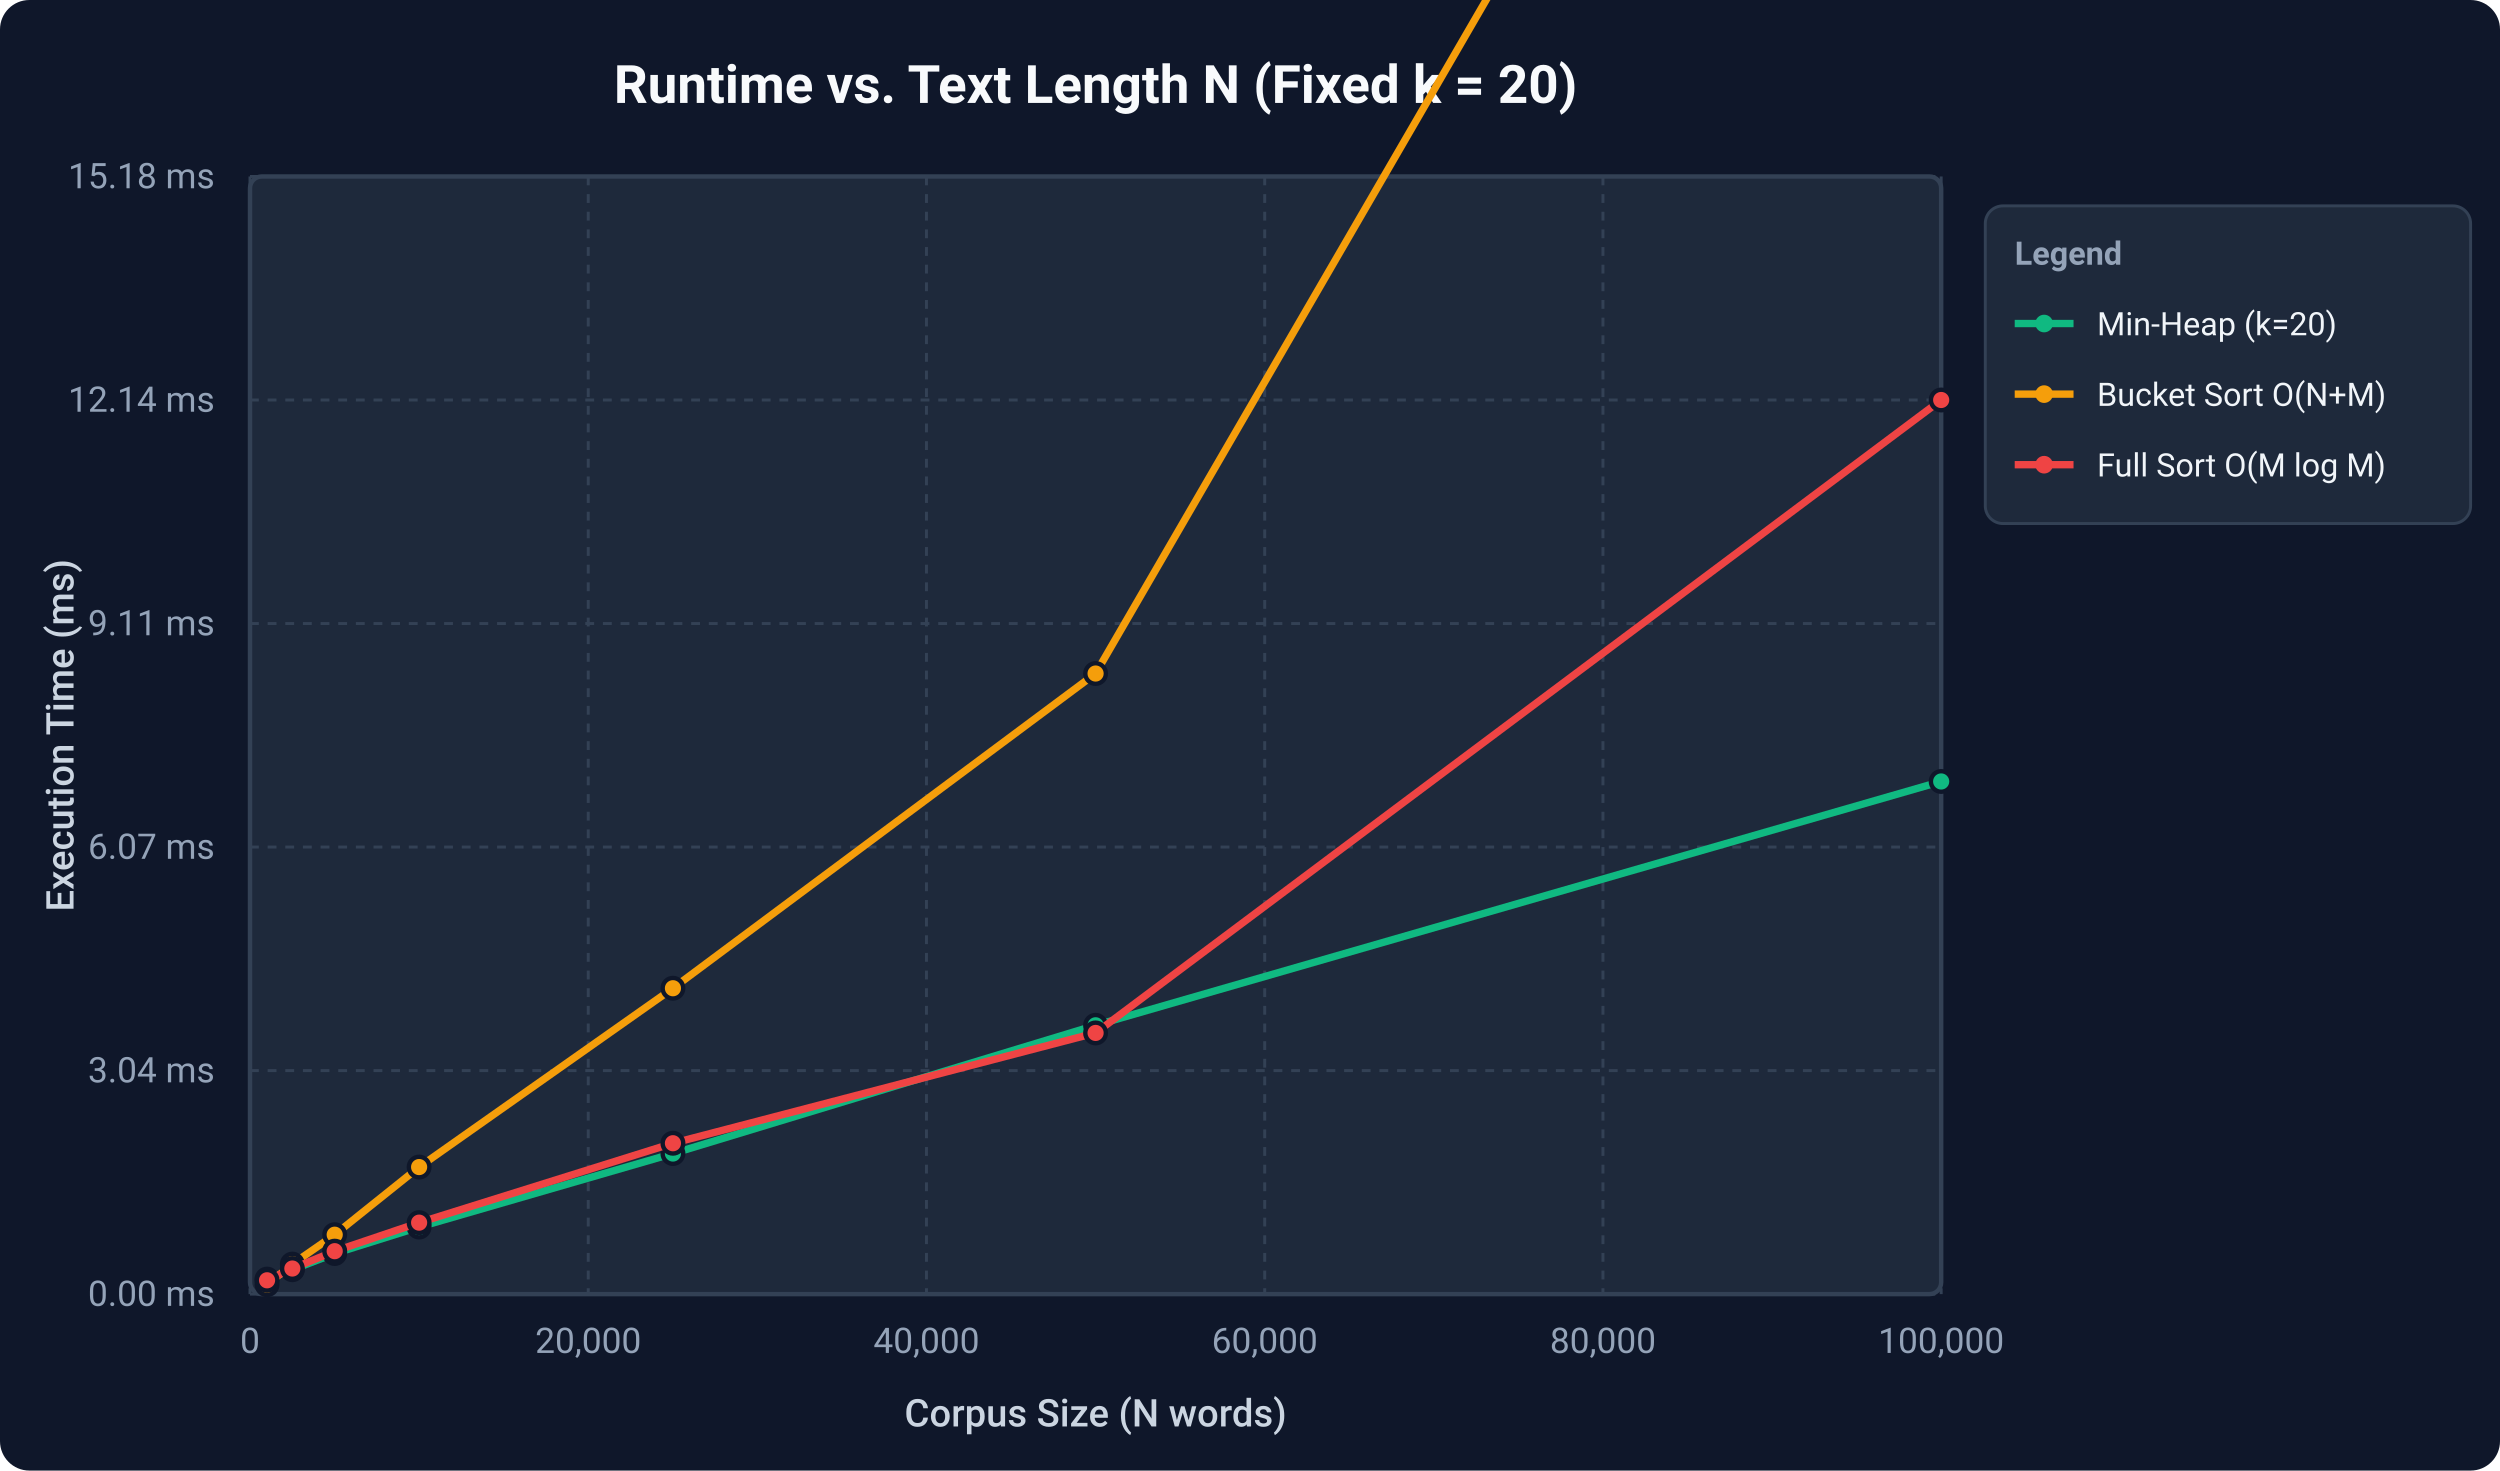
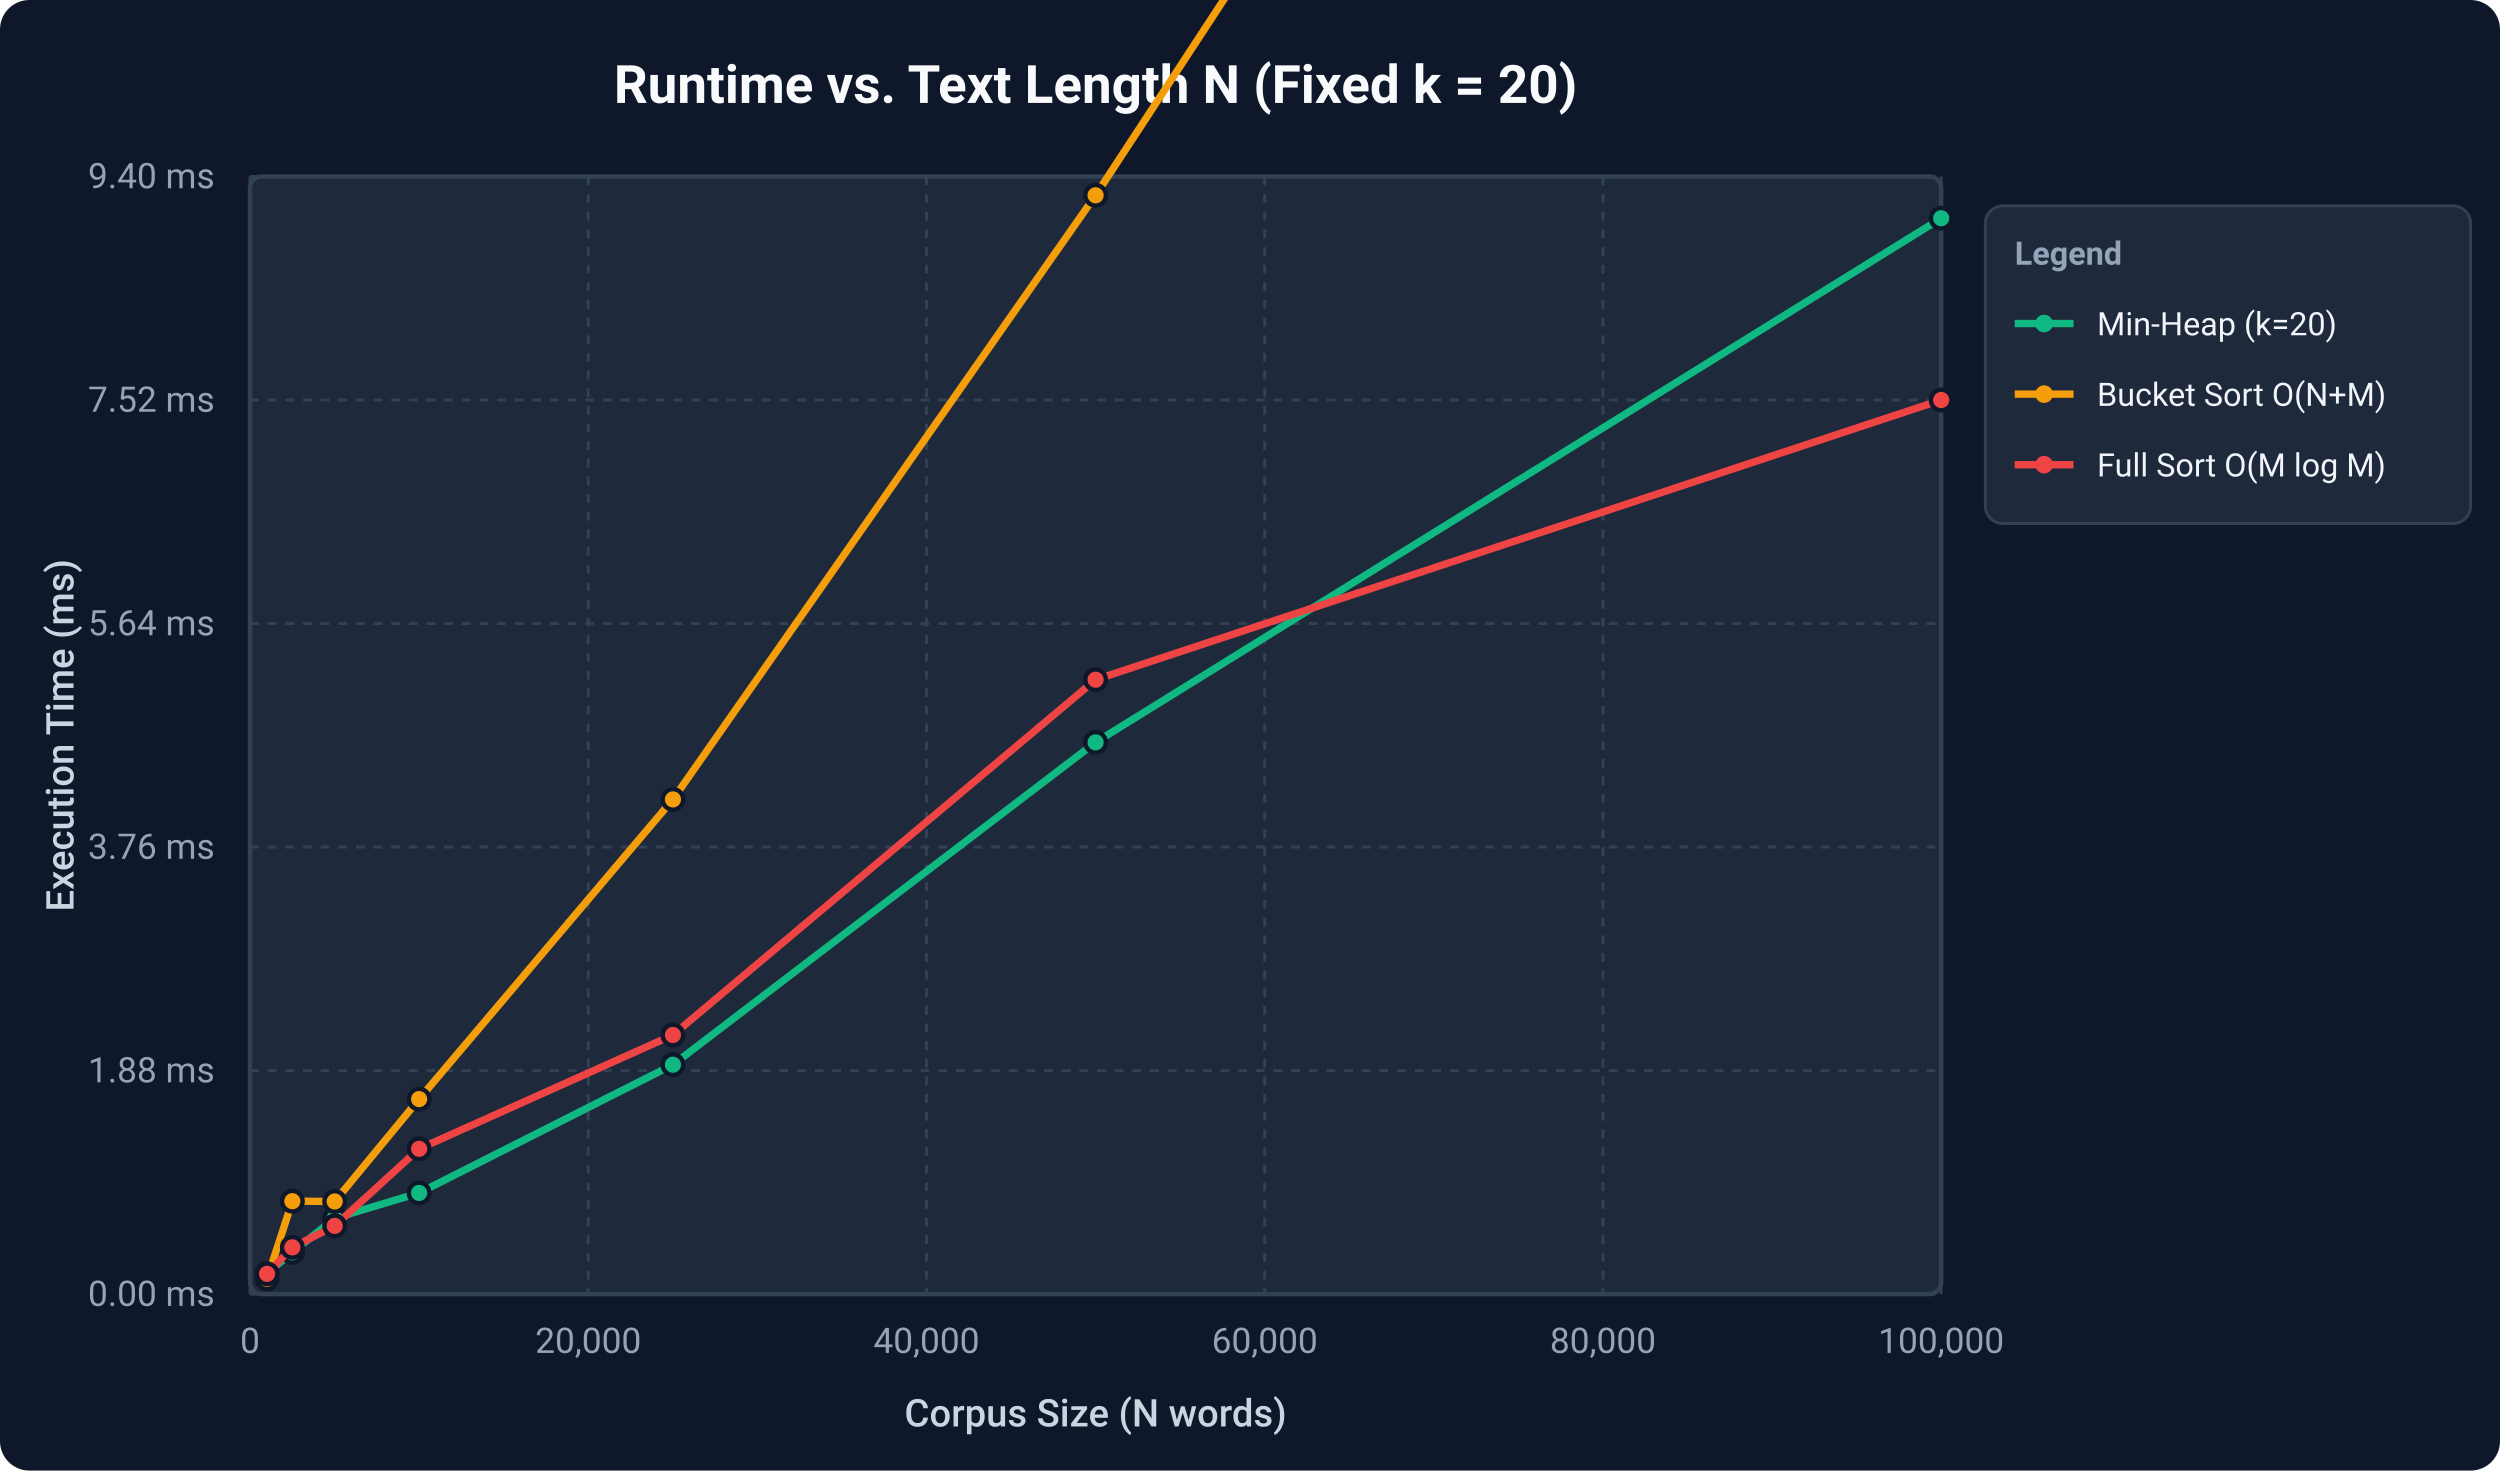
<svg xmlns="http://www.w3.org/2000/svg" viewBox="0 0 850 500" width="100%" height="100%" style="background-color: #0f172a; font-family: -apple-system, BlinkMacSystemFont, Segoe UI, Roboto, Helvetica, Arial, sans-serif;">
  <rect width="850" height="500" fill="#0f172a" rx="10" />
  <rect x="85" y="60" width="575" height="380" fill="#1e293b" stroke="#334155" stroke-width="1.5" rx="4" />
  <text x="372.5" y="35" text-anchor="middle" fill="#f8fafc" font-size="18" font-weight="600">Runtime vs. Text Length N (Fixed k = 20)</text>
  <line x1="85.0" y1="60" x2="85.0" y2="440" stroke="#334155" stroke-dasharray="3,3" stroke-width="1" />
  <text x="85.0" y="460" text-anchor="middle" fill="#94a3b8" font-size="12">0</text>
  <line x1="200.0" y1="60" x2="200.0" y2="440" stroke="#334155" stroke-dasharray="3,3" stroke-width="1" />
  <text x="200.0" y="460" text-anchor="middle" fill="#94a3b8" font-size="12">20,000</text>
  <line x1="315.0" y1="60" x2="315.0" y2="440" stroke="#334155" stroke-dasharray="3,3" stroke-width="1" />
  <text x="315.0" y="460" text-anchor="middle" fill="#94a3b8" font-size="12">40,000</text>
  <line x1="430.0" y1="60" x2="430.0" y2="440" stroke="#334155" stroke-dasharray="3,3" stroke-width="1" />
  <text x="430.0" y="460" text-anchor="middle" fill="#94a3b8" font-size="12">60,000</text>
  <line x1="545.0" y1="60" x2="545.0" y2="440" stroke="#334155" stroke-dasharray="3,3" stroke-width="1" />
  <text x="545.0" y="460" text-anchor="middle" fill="#94a3b8" font-size="12">80,000</text>
  <line x1="660.0" y1="60" x2="660.0" y2="440" stroke="#334155" stroke-dasharray="3,3" stroke-width="1" />
  <text x="660.0" y="460" text-anchor="middle" fill="#94a3b8" font-size="12">100,000</text>
  <line x1="85" y1="440.0" x2="660" y2="440.0" stroke="#334155" stroke-dasharray="3,3" stroke-width="1" />
  <text x="73" y="444.0" text-anchor="end" fill="#94a3b8" font-size="12">0.00 ms</text>
  <line x1="85" y1="364.0" x2="660" y2="364.0" stroke="#334155" stroke-dasharray="3,3" stroke-width="1" />
-   <text x="73" y="368.0" text-anchor="end" fill="#94a3b8" font-size="12">3.04 ms</text>
+   <text x="73" y="368.0" text-anchor="end" fill="#94a3b8" font-size="12">1.88 ms</text>
  <line x1="85" y1="288.0" x2="660" y2="288.0" stroke="#334155" stroke-dasharray="3,3" stroke-width="1" />
-   <text x="73" y="292.0" text-anchor="end" fill="#94a3b8" font-size="12">6.07 ms</text>
+   <text x="73" y="292.0" text-anchor="end" fill="#94a3b8" font-size="12">3.76 ms</text>
  <line x1="85" y1="212.0" x2="660" y2="212.0" stroke="#334155" stroke-dasharray="3,3" stroke-width="1" />
-   <text x="73" y="216.0" text-anchor="end" fill="#94a3b8" font-size="12">9.11 ms</text>
+   <text x="73" y="216.0" text-anchor="end" fill="#94a3b8" font-size="12">5.64 ms</text>
  <line x1="85" y1="136.0" x2="660" y2="136.0" stroke="#334155" stroke-dasharray="3,3" stroke-width="1" />
-   <text x="73" y="140.0" text-anchor="end" fill="#94a3b8" font-size="12">12.14 ms</text>
+   <text x="73" y="140.0" text-anchor="end" fill="#94a3b8" font-size="12">7.52 ms</text>
  <line x1="85" y1="60.0" x2="660" y2="60.0" stroke="#334155" stroke-dasharray="3,3" stroke-width="1" />
-   <text x="73" y="64.0" text-anchor="end" fill="#94a3b8" font-size="12">15.18 ms</text>
+   <text x="73" y="64.0" text-anchor="end" fill="#94a3b8" font-size="12">9.40 ms</text>
  <text x="372.5" y="485" text-anchor="middle" fill="#cbd5e1" font-size="13" font-weight="500">Corpus Size (N words)</text>
  <text x="25" y="250.0" text-anchor="middle" fill="#cbd5e1" font-size="13" font-weight="500" transform="rotate(-90 25 250.0)">Execution Time (ms)</text>
-   <path d="M90.8,434.9 L99.4,431.7 L113.8,426.2 L142.5,417.2 L228.8,392.2 L372.5,348.6 L660.0,265.7" fill="none" stroke="#10b981" stroke-width="2.5" stroke-linejoin="round" />
-   <circle cx="90.8" cy="434.9" r="3.5" fill="#10b981" stroke="#0f172a" stroke-width="1.5" />
-   <circle cx="99.4" cy="431.7" r="3.5" fill="#10b981" stroke="#0f172a" stroke-width="1.5" />
-   <circle cx="113.8" cy="426.2" r="3.5" fill="#10b981" stroke="#0f172a" stroke-width="1.5" />
-   <circle cx="142.5" cy="417.2" r="3.5" fill="#10b981" stroke="#0f172a" stroke-width="1.5" />
-   <circle cx="228.8" cy="392.2" r="3.5" fill="#10b981" stroke="#0f172a" stroke-width="1.5" />
-   <circle cx="372.5" cy="348.6" r="3.5" fill="#10b981" stroke="#0f172a" stroke-width="1.5" />
-   <circle cx="660.0" cy="265.7" r="3.5" fill="#10b981" stroke="#0f172a" stroke-width="1.5" />
-   <path d="M90.8,436.8 L99.4,429.8 L113.8,419.8 L142.5,396.8 L228.8,336.0 L372.5,229.0 L660.0,-266.8" fill="none" stroke="#f59e0b" stroke-width="2.5" stroke-linejoin="round" />
-   <circle cx="90.8" cy="436.8" r="3.5" fill="#f59e0b" stroke="#0f172a" stroke-width="1.5" />
-   <circle cx="99.4" cy="429.8" r="3.5" fill="#f59e0b" stroke="#0f172a" stroke-width="1.5" />
-   <circle cx="113.8" cy="419.8" r="3.5" fill="#f59e0b" stroke="#0f172a" stroke-width="1.5" />
-   <circle cx="142.5" cy="396.8" r="3.5" fill="#f59e0b" stroke="#0f172a" stroke-width="1.5" />
-   <circle cx="228.8" cy="336.0" r="3.5" fill="#f59e0b" stroke="#0f172a" stroke-width="1.5" />
-   <circle cx="372.5" cy="229.0" r="3.5" fill="#f59e0b" stroke="#0f172a" stroke-width="1.5" />
-   <circle cx="660.0" cy="-266.8" r="3.5" fill="#f59e0b" stroke="#0f172a" stroke-width="1.5" />
-   <path d="M90.8,435.3 L99.4,431.3 L113.8,425.4 L142.5,415.7 L228.8,388.7 L372.5,351.2 L660.0,136.0" fill="none" stroke="#ef4444" stroke-width="2.5" stroke-linejoin="round" />
-   <circle cx="90.8" cy="435.3" r="3.5" fill="#ef4444" stroke="#0f172a" stroke-width="1.5" />
-   <circle cx="99.4" cy="431.3" r="3.5" fill="#ef4444" stroke="#0f172a" stroke-width="1.5" />
-   <circle cx="113.8" cy="425.4" r="3.5" fill="#ef4444" stroke="#0f172a" stroke-width="1.5" />
-   <circle cx="142.5" cy="415.7" r="3.5" fill="#ef4444" stroke="#0f172a" stroke-width="1.5" />
-   <circle cx="228.8" cy="388.7" r="3.5" fill="#ef4444" stroke="#0f172a" stroke-width="1.5" />
-   <circle cx="372.5" cy="351.2" r="3.5" fill="#ef4444" stroke="#0f172a" stroke-width="1.5" />
+   <path d="M90.8,432.9 L99.4,425.8 L113.8,414.2 L142.5,405.6 L228.8,362.0 L372.5,252.4 L660.0,74.2" fill="none" stroke="#10b981" stroke-width="2.5" stroke-linejoin="round" />
+   <circle cx="90.8" cy="432.9" r="3.5" fill="#10b981" stroke="#0f172a" stroke-width="1.5" />
+   <circle cx="99.4" cy="425.8" r="3.5" fill="#10b981" stroke="#0f172a" stroke-width="1.5" />
+   <circle cx="113.8" cy="414.2" r="3.5" fill="#10b981" stroke="#0f172a" stroke-width="1.5" />
+   <circle cx="142.5" cy="405.6" r="3.5" fill="#10b981" stroke="#0f172a" stroke-width="1.5" />
+   <circle cx="228.8" cy="362.0" r="3.5" fill="#10b981" stroke="#0f172a" stroke-width="1.5" />
+   <circle cx="372.5" cy="252.4" r="3.5" fill="#10b981" stroke="#0f172a" stroke-width="1.5" />
+   <circle cx="660.0" cy="74.2" r="3.5" fill="#10b981" stroke="#0f172a" stroke-width="1.5" />
+   <path d="M90.8,434.8 L99.4,408.4 L113.8,408.5 L142.5,373.7 L228.8,271.8 L372.5,66.4 L660.0,-372.2" fill="none" stroke="#f59e0b" stroke-width="2.5" stroke-linejoin="round" />
+   <circle cx="90.8" cy="434.8" r="3.5" fill="#f59e0b" stroke="#0f172a" stroke-width="1.5" />
+   <circle cx="99.4" cy="408.4" r="3.5" fill="#f59e0b" stroke="#0f172a" stroke-width="1.5" />
+   <circle cx="113.8" cy="408.5" r="3.5" fill="#f59e0b" stroke="#0f172a" stroke-width="1.5" />
+   <circle cx="142.5" cy="373.7" r="3.5" fill="#f59e0b" stroke="#0f172a" stroke-width="1.5" />
+   <circle cx="228.8" cy="271.8" r="3.5" fill="#f59e0b" stroke="#0f172a" stroke-width="1.5" />
+   <circle cx="372.5" cy="66.4" r="3.5" fill="#f59e0b" stroke="#0f172a" stroke-width="1.5" />
+   <circle cx="660.0" cy="-372.2" r="3.5" fill="#f59e0b" stroke="#0f172a" stroke-width="1.5" />
+   <path d="M90.8,433.1 L99.4,424.1 L113.8,416.8 L142.5,390.6 L228.8,351.9 L372.5,231.1 L660.0,136.0" fill="none" stroke="#ef4444" stroke-width="2.5" stroke-linejoin="round" />
+   <circle cx="90.8" cy="433.1" r="3.5" fill="#ef4444" stroke="#0f172a" stroke-width="1.5" />
+   <circle cx="99.4" cy="424.1" r="3.5" fill="#ef4444" stroke="#0f172a" stroke-width="1.5" />
+   <circle cx="113.8" cy="416.8" r="3.5" fill="#ef4444" stroke="#0f172a" stroke-width="1.5" />
+   <circle cx="142.5" cy="390.6" r="3.5" fill="#ef4444" stroke="#0f172a" stroke-width="1.5" />
+   <circle cx="228.8" cy="351.9" r="3.5" fill="#ef4444" stroke="#0f172a" stroke-width="1.5" />
+   <circle cx="372.5" cy="231.1" r="3.5" fill="#ef4444" stroke="#0f172a" stroke-width="1.5" />
  <circle cx="660.0" cy="136.0" r="3.5" fill="#ef4444" stroke="#0f172a" stroke-width="1.5" />
  <rect x="675" y="70" width="165" height="108" fill="#1e293b" stroke="#334155" rx="6" />
  <text x="685" y="90" fill="#94a3b8" font-size="11" font-weight="600" text-transform="uppercase">Legend</text>
  <line x1="685" y1="110" x2="705" y2="110" stroke="#10b981" stroke-width="2.5" />
  <circle cx="695" cy="110" r="3" fill="#10b981" />
  <text x="713" y="114" fill="#f1f5f9" font-size="11">Min-Heap (k=20)</text>
  <line x1="685" y1="134" x2="705" y2="134" stroke="#f59e0b" stroke-width="2.5" />
  <circle cx="695" cy="134" r="3" fill="#f59e0b" />
  <text x="713" y="138" fill="#f1f5f9" font-size="11">Bucket Sort O(N+M)</text>
  <line x1="685" y1="158" x2="705" y2="158" stroke="#ef4444" stroke-width="2.5" />
  <circle cx="695" cy="158" r="3" fill="#ef4444" />
  <text x="713" y="162" fill="#f1f5f9" font-size="11">Full Sort O(M log M)</text>
</svg>
